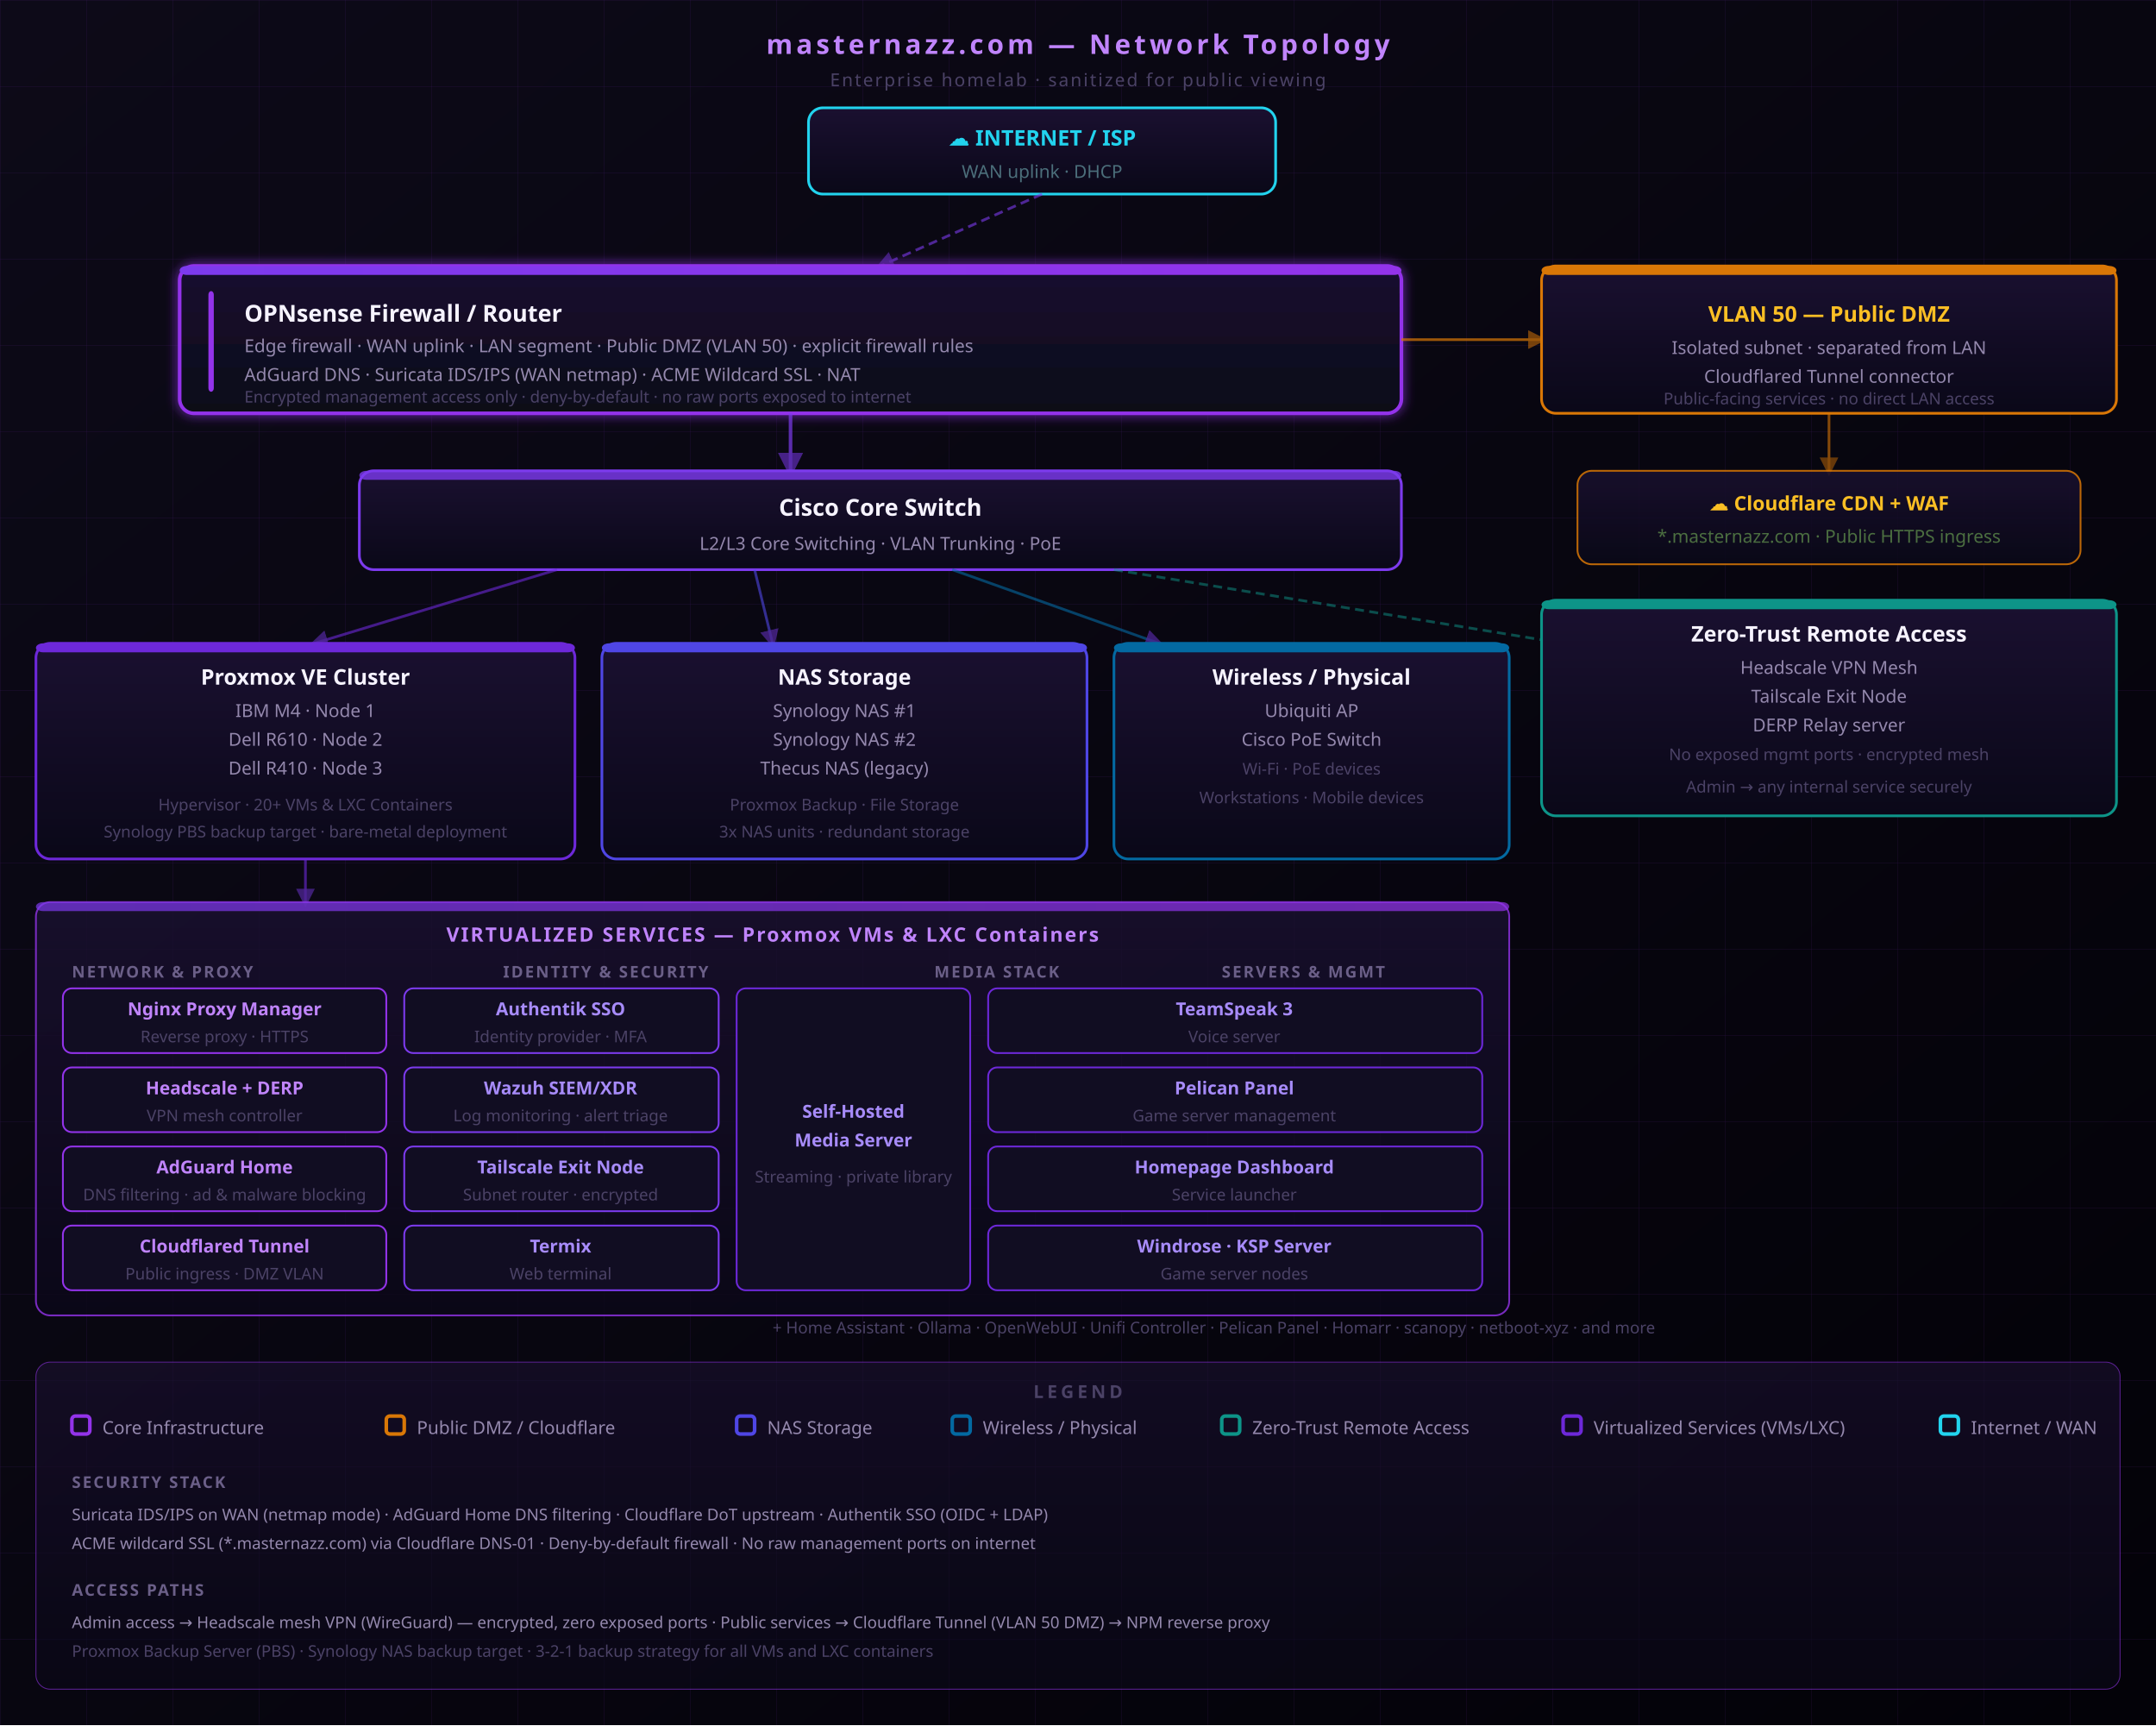
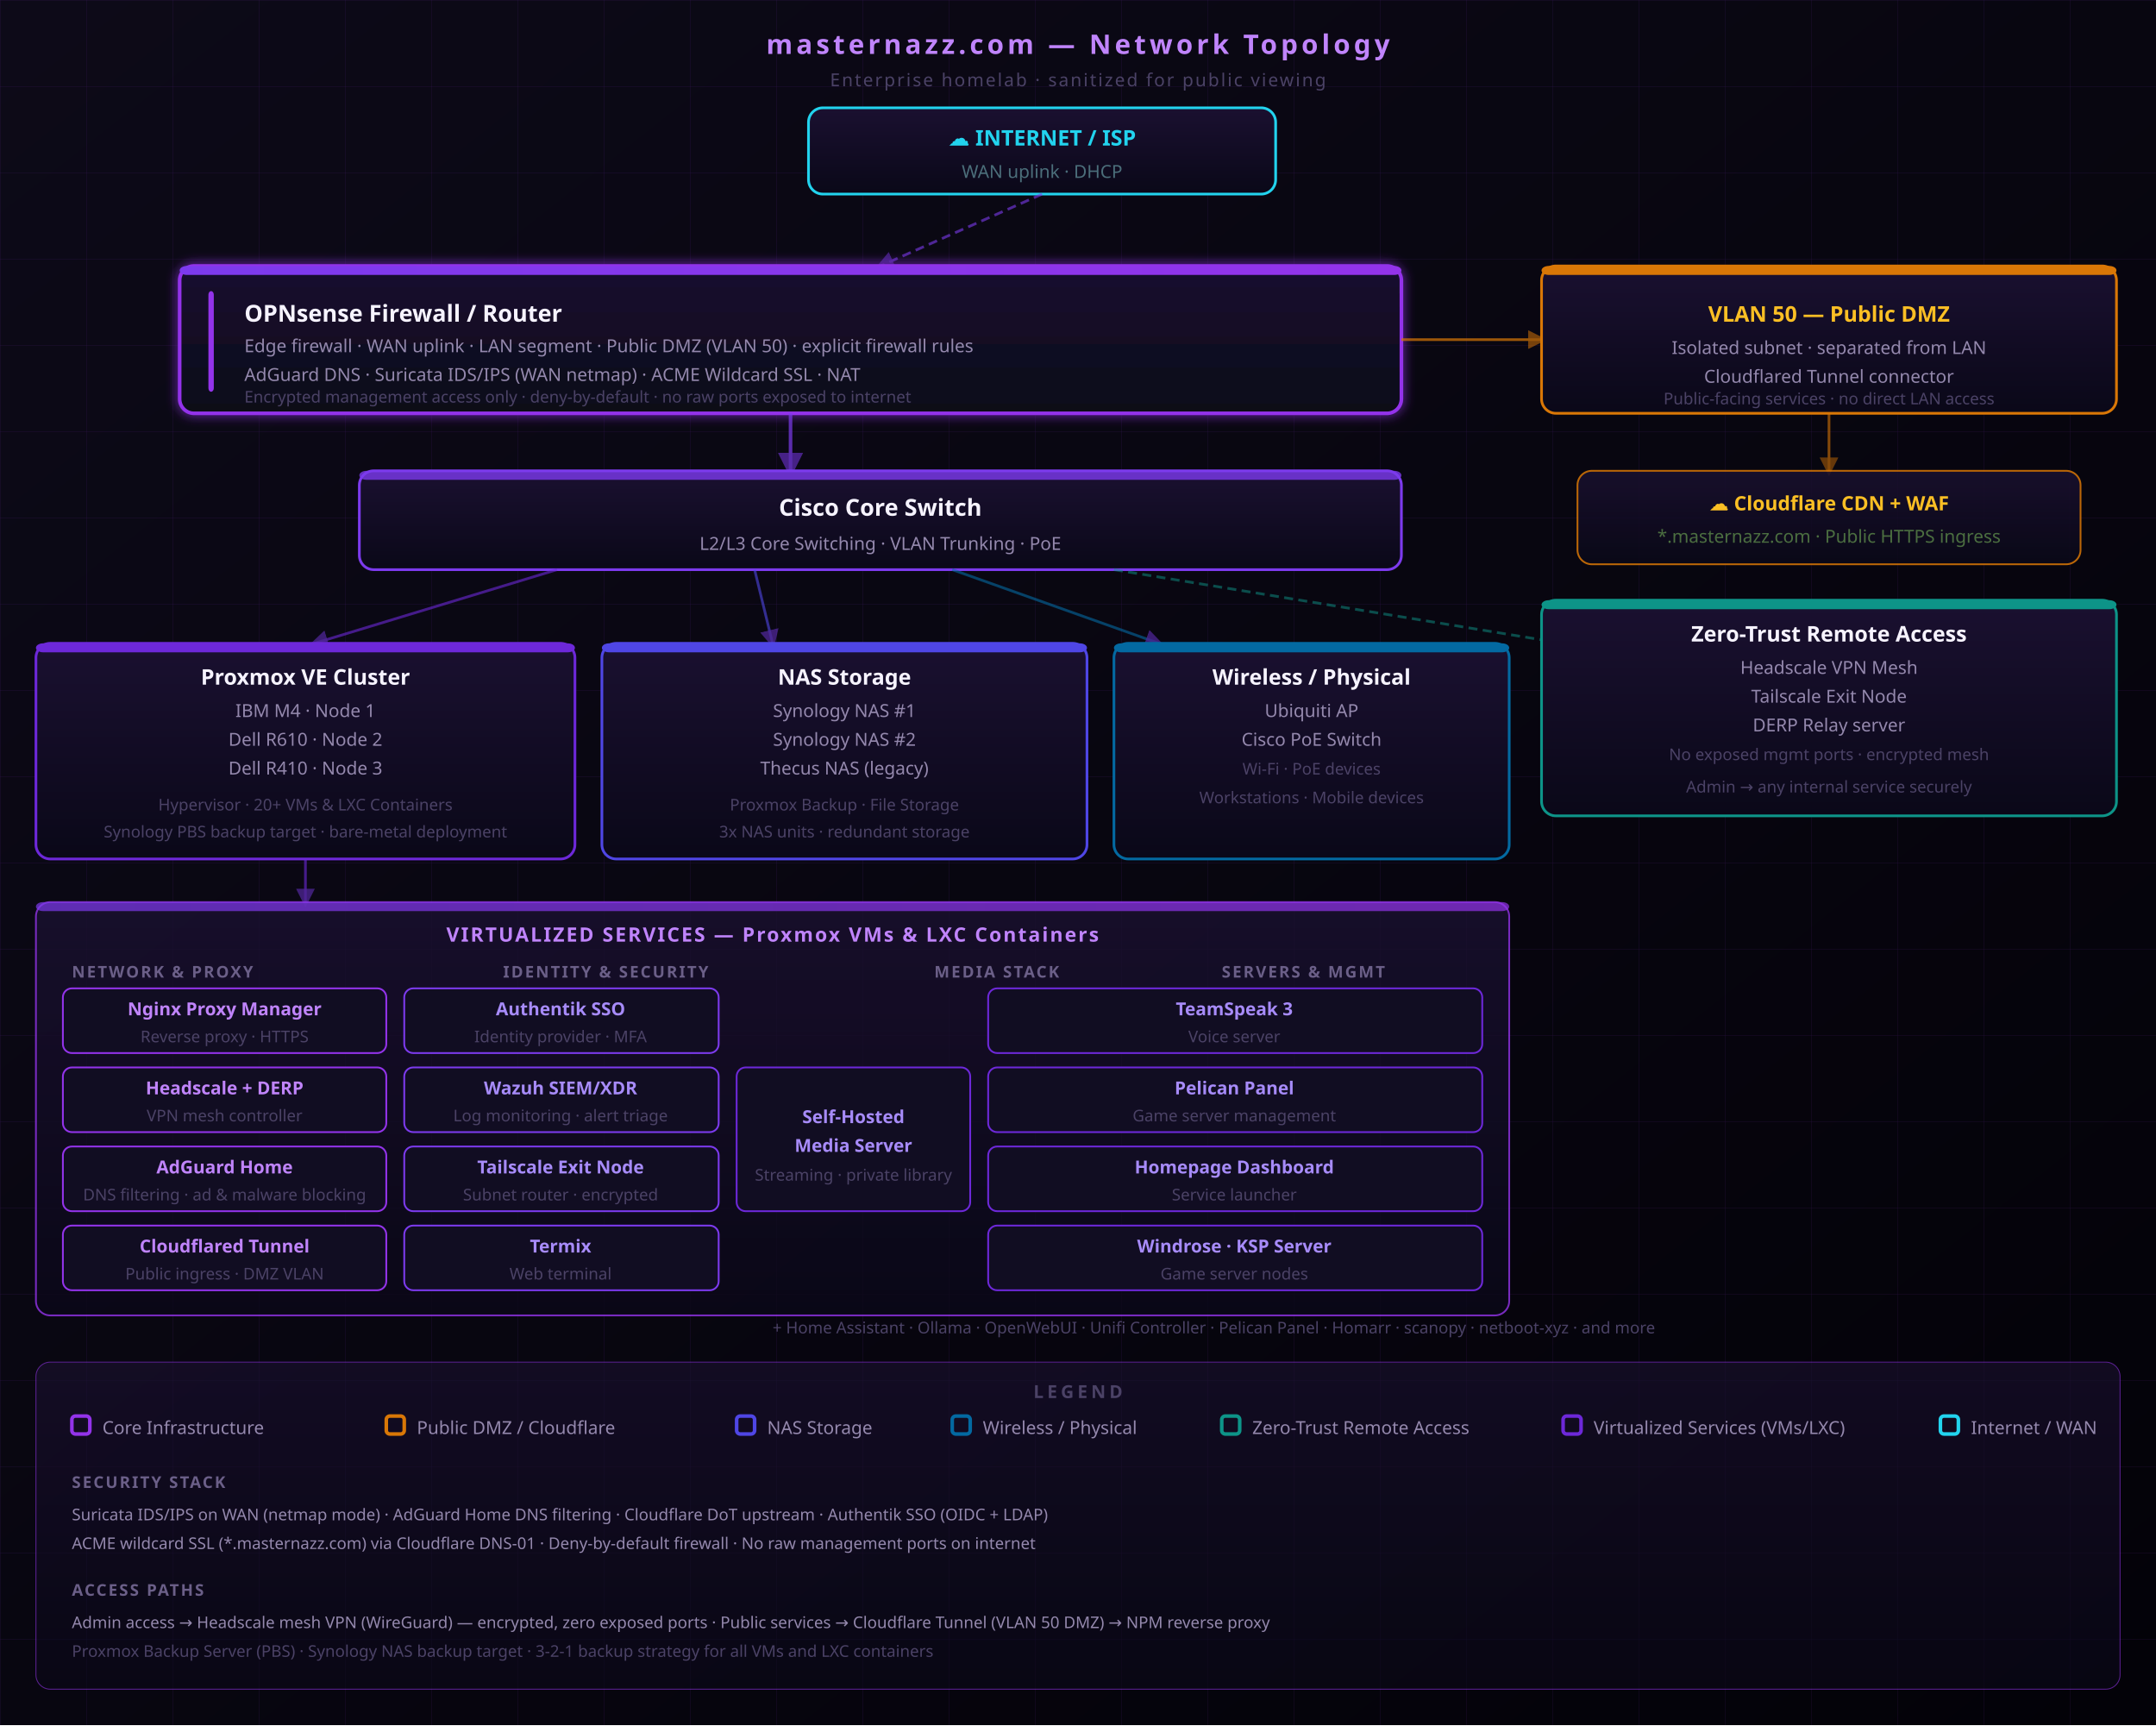
<svg xmlns="http://www.w3.org/2000/svg" width="1200" height="960" viewBox="0 0 1200 960" font-family="'Segoe UI', system-ui, sans-serif">
  <defs>
    <linearGradient id="bg" x1="0" y1="0" x2="1" y2="1" gradientUnits="objectBoundingBox">
      <stop offset="0%" stop-color="#0d0a18" />
      <stop offset="100%" stop-color="#030208" />
    </linearGradient>
    <linearGradient id="card" x1="0" y1="0" x2="0" y2="1" gradientUnits="objectBoundingBox">
      <stop offset="0%" stop-color="#1a1030" />
      <stop offset="100%" stop-color="#0a0818" />
    </linearGradient>
    <linearGradient id="purpleBar" x1="0" y1="0" x2="1" y2="0" gradientUnits="objectBoundingBox">
      <stop offset="0%" stop-color="#7c3aed" />
      <stop offset="100%" stop-color="#9333ea" />
    </linearGradient>
    <pattern id="grid" width="48" height="48" patternUnits="userSpaceOnUse">
      <path d="M 48 0 L 0 0 0 48" fill="none" stroke="#9333ea" stroke-width="0.2" opacity="0.35" />
    </pattern>
    <filter id="glow">
      <feGaussianBlur in="SourceGraphic" stdDeviation="3" result="b" />
      <feMerge>
        <feMergeNode in="b" />
        <feMergeNode in="SourceGraphic" />
      </feMerge>
    </filter>
    <marker id="arr" markerWidth="7" markerHeight="7" refX="5" refY="3.5" orient="auto">
      <path d="M0,0 L0,7 L7,3.5 z" fill="#7c3aed" opacity="0.75" />
    </marker>
    <marker id="arrOrange" markerWidth="7" markerHeight="7" refX="5" refY="3.5" orient="auto">
      <path d="M0,0 L0,7 L7,3.5 z" fill="#d97706" opacity="0.75" />
    </marker>
    <marker id="arrTeal" markerWidth="7" markerHeight="7" refX="5" refY="3.5" orient="auto">
      <path d="M0,0 L0,7 L7,3.5 z" fill="#0d9488" opacity="0.75" />
    </marker>
  </defs>
  <rect width="1200" height="960" fill="url(#bg)" />
  <rect width="1200" height="960" fill="url(#grid)" />
  <text x="600" y="30" text-anchor="middle" fill="#c084fc" font-size="15" font-weight="700" letter-spacing="2">masternazz.com — Network Topology</text>
  <text x="600" y="48" text-anchor="middle" fill="#4b4266" font-size="10" letter-spacing="1">Enterprise homelab · sanitized for public viewing</text>
  <rect x="450" y="60" width="260" height="48" rx="8" fill="url(#card)" stroke="#22d3ee" stroke-width="1.5" />
  <text x="580" y="81" text-anchor="middle" fill="#22d3ee" font-size="12" font-weight="700">☁  INTERNET / ISP</text>
  <text x="580" y="99" text-anchor="middle" fill="#4b6e7a" font-size="10">WAN uplink · DHCP</text>
  <line x1="580" y1="108" x2="490" y2="148" stroke="#7c3aed" stroke-width="1.5" stroke-dasharray="5,3" opacity="0.6" marker-end="url(#arr)" />
  <rect x="100" y="148" width="680" height="82" rx="8" fill="url(#card)" stroke="#9333ea" stroke-width="2" filter="url(#glow)" />
  <rect x="100" y="148" width="680" height="5" rx="4" fill="url(#purpleBar)" />
  <rect x="116" y="162" width="3" height="56" rx="2" fill="#9333ea" />
  <text x="136" y="179" fill="#f6f3ff" font-size="13" font-weight="700">OPNsense Firewall / Router</text>
  <text x="136" y="196" fill="#9488ad" font-size="10">Edge firewall · WAN uplink · LAN segment · Public DMZ (VLAN 50) · explicit firewall rules</text>
  <text x="136" y="212" fill="#9488ad" font-size="10">AdGuard DNS · Suricata IDS/IPS (WAN netmap) · ACME Wildcard SSL · NAT</text>
  <text x="136" y="224" fill="#4b4266" font-size="9">Encrypted management access only · deny-by-default · no raw ports exposed to internet</text>
  <line x1="780" y1="189" x2="858" y2="189" stroke="#d97706" stroke-width="1.5" opacity="0.7" marker-end="url(#arrOrange)" />
  <rect x="858" y="148" width="320" height="82" rx="8" fill="url(#card)" stroke="#d97706" stroke-width="1.5" />
  <rect x="858" y="148" width="320" height="5" rx="4" fill="#d97706" />
  <text x="1018" y="179" text-anchor="middle" fill="#fbbf24" font-size="12" font-weight="700">VLAN 50 — Public DMZ</text>
  <text x="1018" y="197" text-anchor="middle" fill="#9488ad" font-size="10">Isolated subnet · separated from LAN</text>
  <text x="1018" y="213" text-anchor="middle" fill="#9488ad" font-size="10">Cloudflared Tunnel connector</text>
  <text x="1018" y="225" text-anchor="middle" fill="#4b4266" font-size="9">Public-facing services · no direct LAN access</text>
  <line x1="1018" y1="230" x2="1018" y2="262" stroke="#d97706" stroke-width="1.5" opacity="0.6" marker-end="url(#arrOrange)" />
  <rect x="878" y="262" width="280" height="52" rx="8" fill="url(#card)" stroke="#d97706" stroke-width="1" opacity="0.85" />
  <text x="1018" y="284" text-anchor="middle" fill="#fbbf24" font-size="11" font-weight="600">☁  Cloudflare CDN + WAF</text>
  <text x="1018" y="302" text-anchor="middle" fill="#4b6e40" font-size="10">*.masternazz.com · Public HTTPS ingress</text>
  <line x1="440" y1="230" x2="440" y2="262" stroke="#7c3aed" stroke-width="2" opacity="0.7" marker-end="url(#arr)" />
  <rect x="200" y="262" width="580" height="55" rx="8" fill="url(#card)" stroke="#7c3aed" stroke-width="1.5" />
  <rect x="200" y="262" width="580" height="5" rx="4" fill="#7c3aed" opacity="0.8" />
  <text x="490" y="287" text-anchor="middle" fill="#f6f3ff" font-size="13" font-weight="700">Cisco Core Switch</text>
  <text x="490" y="306" text-anchor="middle" fill="#9488ad" font-size="10">L2/L3 Core Switching · VLAN Trunking · PoE</text>
  <line x1="310" y1="317" x2="175" y2="358" stroke="#6d28d9" stroke-width="1.5" opacity="0.6" marker-end="url(#arr)" />
  <line x1="420" y1="317" x2="430" y2="358" stroke="#4f46e5" stroke-width="1.5" opacity="0.6" marker-end="url(#arr)" />
  <line x1="530" y1="317" x2="645" y2="358" stroke="#0369a1" stroke-width="1.5" opacity="0.6" marker-end="url(#arr)" />
  <line x1="620" y1="317" x2="870" y2="358" stroke="#0d9488" stroke-width="1.5" stroke-dasharray="5,3" opacity="0.5" marker-end="url(#arrTeal)" />
  <rect x="20" y="358" width="300" height="120" rx="8" fill="url(#card)" stroke="#6d28d9" stroke-width="1.5" />
  <rect x="20" y="358" width="300" height="5" rx="4" fill="#6d28d9" />
  <text x="170" y="381" text-anchor="middle" fill="#f6f3ff" font-size="12" font-weight="700">Proxmox VE Cluster</text>
  <text x="170" y="399" text-anchor="middle" fill="#9488ad" font-size="10">IBM M4 · Node 1</text>
  <text x="170" y="415" text-anchor="middle" fill="#9488ad" font-size="10">Dell R610 · Node 2</text>
  <text x="170" y="431" text-anchor="middle" fill="#9488ad" font-size="10">Dell R410 · Node 3</text>
  <text x="170" y="451" text-anchor="middle" fill="#4b4266" font-size="9">Hypervisor · 20+ VMs &amp; LXC Containers</text>
  <text x="170" y="466" text-anchor="middle" fill="#4b4266" font-size="9">Synology PBS backup target · bare-metal deployment</text>
  <rect x="335" y="358" width="270" height="120" rx="8" fill="url(#card)" stroke="#4f46e5" stroke-width="1.5" />
  <rect x="335" y="358" width="270" height="5" rx="4" fill="#4f46e5" />
  <text x="470" y="381" text-anchor="middle" fill="#f6f3ff" font-size="12" font-weight="700">NAS Storage</text>
  <text x="470" y="399" text-anchor="middle" fill="#9488ad" font-size="10">Synology NAS #1</text>
  <text x="470" y="415" text-anchor="middle" fill="#9488ad" font-size="10">Synology NAS #2</text>
  <text x="470" y="431" text-anchor="middle" fill="#9488ad" font-size="10">Thecus NAS (legacy)</text>
  <text x="470" y="451" text-anchor="middle" fill="#4b4266" font-size="9">Proxmox Backup · File Storage</text>
  <text x="470" y="466" text-anchor="middle" fill="#4b4266" font-size="9">3x NAS units · redundant storage</text>
  <rect x="620" y="358" width="220" height="120" rx="8" fill="url(#card)" stroke="#0369a1" stroke-width="1.5" />
  <rect x="620" y="358" width="220" height="5" rx="4" fill="#0369a1" />
  <text x="730" y="381" text-anchor="middle" fill="#f6f3ff" font-size="12" font-weight="700">Wireless / Physical</text>
  <text x="730" y="399" text-anchor="middle" fill="#9488ad" font-size="10">Ubiquiti AP</text>
  <text x="730" y="415" text-anchor="middle" fill="#9488ad" font-size="10">Cisco PoE Switch</text>
  <text x="730" y="431" text-anchor="middle" fill="#4b4266" font-size="9">Wi-Fi · PoE devices</text>
  <text x="730" y="447" text-anchor="middle" fill="#4b4266" font-size="9">Workstations · Mobile devices</text>
  <rect x="858" y="334" width="320" height="120" rx="8" fill="url(#card)" stroke="#0d9488" stroke-width="1.5" />
  <rect x="858" y="334" width="320" height="5" rx="4" fill="#0d9488" />
  <text x="1018" y="357" text-anchor="middle" fill="#f6f3ff" font-size="12" font-weight="700">Zero-Trust Remote Access</text>
  <text x="1018" y="375" text-anchor="middle" fill="#9488ad" font-size="10">Headscale VPN Mesh</text>
  <text x="1018" y="391" text-anchor="middle" fill="#9488ad" font-size="10">Tailscale Exit Node</text>
  <text x="1018" y="407" text-anchor="middle" fill="#9488ad" font-size="10">DERP Relay server</text>
  <text x="1018" y="423" text-anchor="middle" fill="#4b4266" font-size="9">No exposed mgmt ports · encrypted mesh</text>
  <text x="1018" y="441" text-anchor="middle" fill="#4b4266" font-size="9">Admin → any internal service securely</text>
  <line x1="170" y1="478" x2="170" y2="502" stroke="#6d28d9" stroke-width="1.5" opacity="0.6" marker-end="url(#arr)" />
  <rect x="20" y="502" width="820" height="230" rx="8" fill="url(#card)" stroke="#9333ea" stroke-width="1" opacity="0.8" />
  <rect x="20" y="502" width="820" height="5" rx="4" fill="url(#purpleBar)" opacity="0.7" />
  <text x="430" y="524" text-anchor="middle" fill="#c084fc" font-size="11" font-weight="700" letter-spacing="1">VIRTUALIZED SERVICES — Proxmox VMs &amp; LXC Containers</text>
  <text x="40" y="544" fill="#6b5f88" font-size="9" font-weight="700" letter-spacing="1">NETWORK &amp; PROXY</text>
  <text x="280" y="544" fill="#6b5f88" font-size="9" font-weight="700" letter-spacing="1">IDENTITY &amp; SECURITY</text>
  <text x="520" y="544" fill="#6b5f88" font-size="9" font-weight="700" letter-spacing="1">MEDIA STACK</text>
  <text x="680" y="544" fill="#6b5f88" font-size="9" font-weight="700" letter-spacing="1">SERVERS &amp; MGMT</text>
  <rect x="35" y="550" width="180" height="36" rx="5" fill="#110d22" stroke="#9333ea" stroke-width="1" />
  <text x="125" y="565" text-anchor="middle" fill="#c084fc" font-size="10" font-weight="600">Nginx Proxy Manager</text>
  <text x="125" y="580" text-anchor="middle" fill="#4b4266" font-size="9">Reverse proxy · HTTPS</text>
  <rect x="35" y="594" width="180" height="36" rx="5" fill="#110d22" stroke="#9333ea" stroke-width="1" />
  <text x="125" y="609" text-anchor="middle" fill="#c084fc" font-size="10" font-weight="600">Headscale + DERP</text>
  <text x="125" y="624" text-anchor="middle" fill="#4b4266" font-size="9">VPN mesh controller</text>
  <rect x="35" y="638" width="180" height="36" rx="5" fill="#110d22" stroke="#9333ea" stroke-width="1" />
  <text x="125" y="653" text-anchor="middle" fill="#c084fc" font-size="10" font-weight="600">AdGuard Home</text>
  <text x="125" y="668" text-anchor="middle" fill="#4b4266" font-size="9">DNS filtering · ad &amp; malware blocking</text>
  <rect x="35" y="682" width="180" height="36" rx="5" fill="#110d22" stroke="#9333ea" stroke-width="1" />
  <text x="125" y="697" text-anchor="middle" fill="#c084fc" font-size="10" font-weight="600">Cloudflared Tunnel</text>
  <text x="125" y="712" text-anchor="middle" fill="#4b4266" font-size="9">Public ingress · DMZ VLAN</text>
  <rect x="225" y="550" width="175" height="36" rx="5" fill="#110d22" stroke="#7c3aed" stroke-width="1" />
  <text x="312" y="565" text-anchor="middle" fill="#a78bfa" font-size="10" font-weight="600">Authentik SSO</text>
  <text x="312" y="580" text-anchor="middle" fill="#4b4266" font-size="9">Identity provider · MFA</text>
  <rect x="225" y="594" width="175" height="36" rx="5" fill="#110d22" stroke="#7c3aed" stroke-width="1" />
  <text x="312" y="609" text-anchor="middle" fill="#a78bfa" font-size="10" font-weight="600">Wazuh SIEM/XDR</text>
  <text x="312" y="624" text-anchor="middle" fill="#4b4266" font-size="9">Log monitoring · alert triage</text>
  <rect x="225" y="638" width="175" height="36" rx="5" fill="#110d22" stroke="#7c3aed" stroke-width="1" />
  <text x="312" y="653" text-anchor="middle" fill="#a78bfa" font-size="10" font-weight="600">Tailscale Exit Node</text>
  <text x="312" y="668" text-anchor="middle" fill="#4b4266" font-size="9">Subnet router · encrypted</text>
  <rect x="225" y="682" width="175" height="36" rx="5" fill="#110d22" stroke="#7c3aed" stroke-width="1" />
  <text x="312" y="697" text-anchor="middle" fill="#a78bfa" font-size="10" font-weight="600">Termix</text>
  <text x="312" y="712" text-anchor="middle" fill="#4b4266" font-size="9">Web terminal</text>
-   <rect x="410" y="550" width="130" height="168" rx="5" fill="#110d22" stroke="#6d28d9" stroke-width="1" />
-   <text x="475" y="622" text-anchor="middle" fill="#a78bfa" font-size="10" font-weight="600">Self-Hosted</text>
-   <text x="475" y="638" text-anchor="middle" fill="#a78bfa" font-size="10" font-weight="600">Media Server</text>
-   <text x="475" y="658" text-anchor="middle" fill="#4b4266" font-size="9">Streaming · private library</text>
+   <rect x="410" y="594" width="130" height="80" rx="5" fill="#110d22" stroke="#6d28d9" stroke-width="1" />
+   <text x="475" y="625" text-anchor="middle" fill="#a78bfa" font-size="10" font-weight="600">Self-Hosted</text>
+   <text x="475" y="641" text-anchor="middle" fill="#a78bfa" font-size="10" font-weight="600">Media Server</text>
+   <text x="475" y="657" text-anchor="middle" fill="#4b4266" font-size="9">Streaming · private library</text>
  <rect x="550" y="550" width="275" height="36" rx="5" fill="#110d22" stroke="#6d28d9" stroke-width="1" />
  <text x="687" y="565" text-anchor="middle" fill="#a78bfa" font-size="10" font-weight="600">TeamSpeak 3</text>
  <text x="687" y="580" text-anchor="middle" fill="#4b4266" font-size="9">Voice server</text>
  <rect x="550" y="594" width="275" height="36" rx="5" fill="#110d22" stroke="#6d28d9" stroke-width="1" />
  <text x="687" y="609" text-anchor="middle" fill="#a78bfa" font-size="10" font-weight="600">Pelican Panel</text>
  <text x="687" y="624" text-anchor="middle" fill="#4b4266" font-size="9">Game server management</text>
  <rect x="550" y="638" width="275" height="36" rx="5" fill="#110d22" stroke="#6d28d9" stroke-width="1" />
  <text x="687" y="653" text-anchor="middle" fill="#a78bfa" font-size="10" font-weight="600">Homepage Dashboard</text>
  <text x="687" y="668" text-anchor="middle" fill="#4b4266" font-size="9">Service launcher</text>
  <rect x="550" y="682" width="275" height="36" rx="5" fill="#110d22" stroke="#6d28d9" stroke-width="1" />
  <text x="687" y="697" text-anchor="middle" fill="#a78bfa" font-size="10" font-weight="600">Windrose · KSP Server</text>
  <text x="687" y="712" text-anchor="middle" fill="#4b4266" font-size="9">Game server nodes</text>
  <text x="430" y="742" fill="#4b4266" font-size="9">+ Home Assistant · Ollama · OpenWebUI · Unifi Controller · Pelican Panel · Homarr · scanopy · netboot-xyz · and more</text>
  <rect x="20" y="758" width="1160" height="182" rx="8" fill="url(#card)" stroke="#9333ea" stroke-width="0.5" opacity="0.6" />
  <text x="600" y="778" text-anchor="middle" fill="#4b4266" font-size="10" font-weight="700" letter-spacing="2">LEGEND</text>
  <rect x="40" y="788" width="10" height="10" rx="2" fill="none" stroke="#9333ea" stroke-width="2" />
  <text x="57" y="798" fill="#9488ad" font-size="10">Core Infrastructure</text>
  <rect x="215" y="788" width="10" height="10" rx="2" fill="none" stroke="#d97706" stroke-width="2" />
  <text x="232" y="798" fill="#9488ad" font-size="10">Public DMZ / Cloudflare</text>
  <rect x="410" y="788" width="10" height="10" rx="2" fill="none" stroke="#4f46e5" stroke-width="2" />
  <text x="427" y="798" fill="#9488ad" font-size="10">NAS Storage</text>
  <rect x="530" y="788" width="10" height="10" rx="2" fill="none" stroke="#0369a1" stroke-width="2" />
  <text x="547" y="798" fill="#9488ad" font-size="10">Wireless / Physical</text>
  <rect x="680" y="788" width="10" height="10" rx="2" fill="none" stroke="#0d9488" stroke-width="2" />
  <text x="697" y="798" fill="#9488ad" font-size="10">Zero-Trust Remote Access</text>
  <rect x="870" y="788" width="10" height="10" rx="2" fill="none" stroke="#6d28d9" stroke-width="2" />
  <text x="887" y="798" fill="#9488ad" font-size="10">Virtualized Services (VMs/LXC)</text>
  <rect x="1080" y="788" width="10" height="10" rx="2" fill="none" stroke="#22d3ee" stroke-width="2" />
  <text x="1097" y="798" fill="#9488ad" font-size="10">Internet / WAN</text>
  <text x="40" y="828" fill="#6b5f88" font-size="9" font-weight="700" letter-spacing="1">SECURITY STACK</text>
  <text x="40" y="846" fill="#9488ad" font-size="9">Suricata IDS/IPS on WAN (netmap mode) · AdGuard Home DNS filtering · Cloudflare DoT upstream · Authentik SSO (OIDC + LDAP)</text>
  <text x="40" y="862" fill="#9488ad" font-size="9">ACME wildcard SSL (*.masternazz.com) via Cloudflare DNS-01 · Deny-by-default firewall · No raw management ports on internet</text>
  <text x="40" y="888" fill="#6b5f88" font-size="9" font-weight="700" letter-spacing="1">ACCESS PATHS</text>
  <text x="40" y="906" fill="#9488ad" font-size="9">Admin access → Headscale mesh VPN (WireGuard) — encrypted, zero exposed ports · Public services → Cloudflare Tunnel (VLAN 50 DMZ) → NPM reverse proxy</text>
  <text x="40" y="922" fill="#4b4266" font-size="9">Proxmox Backup Server (PBS) · Synology NAS backup target · 3-2-1 backup strategy for all VMs and LXC containers</text>
</svg>
